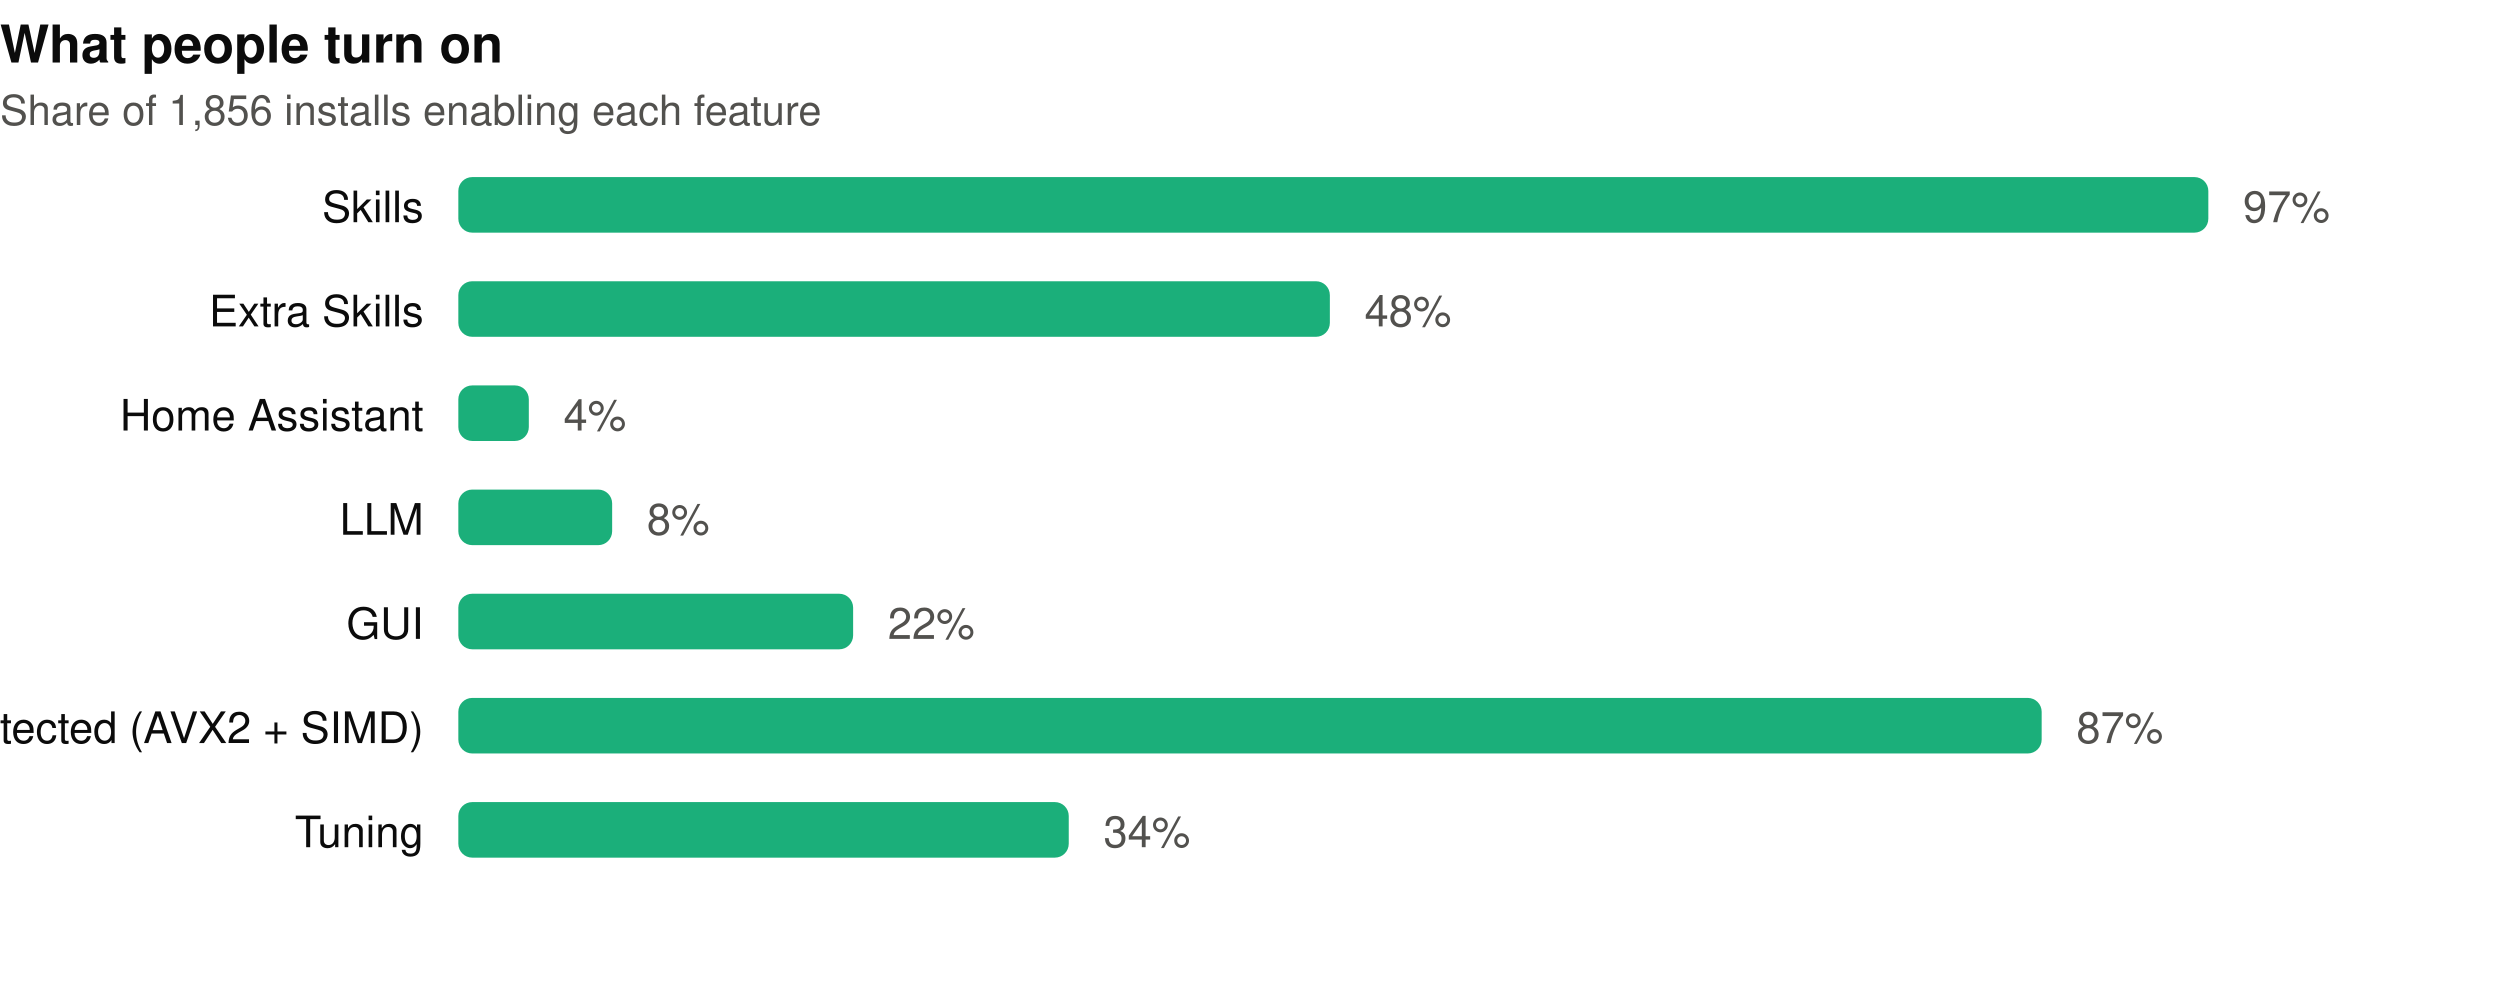
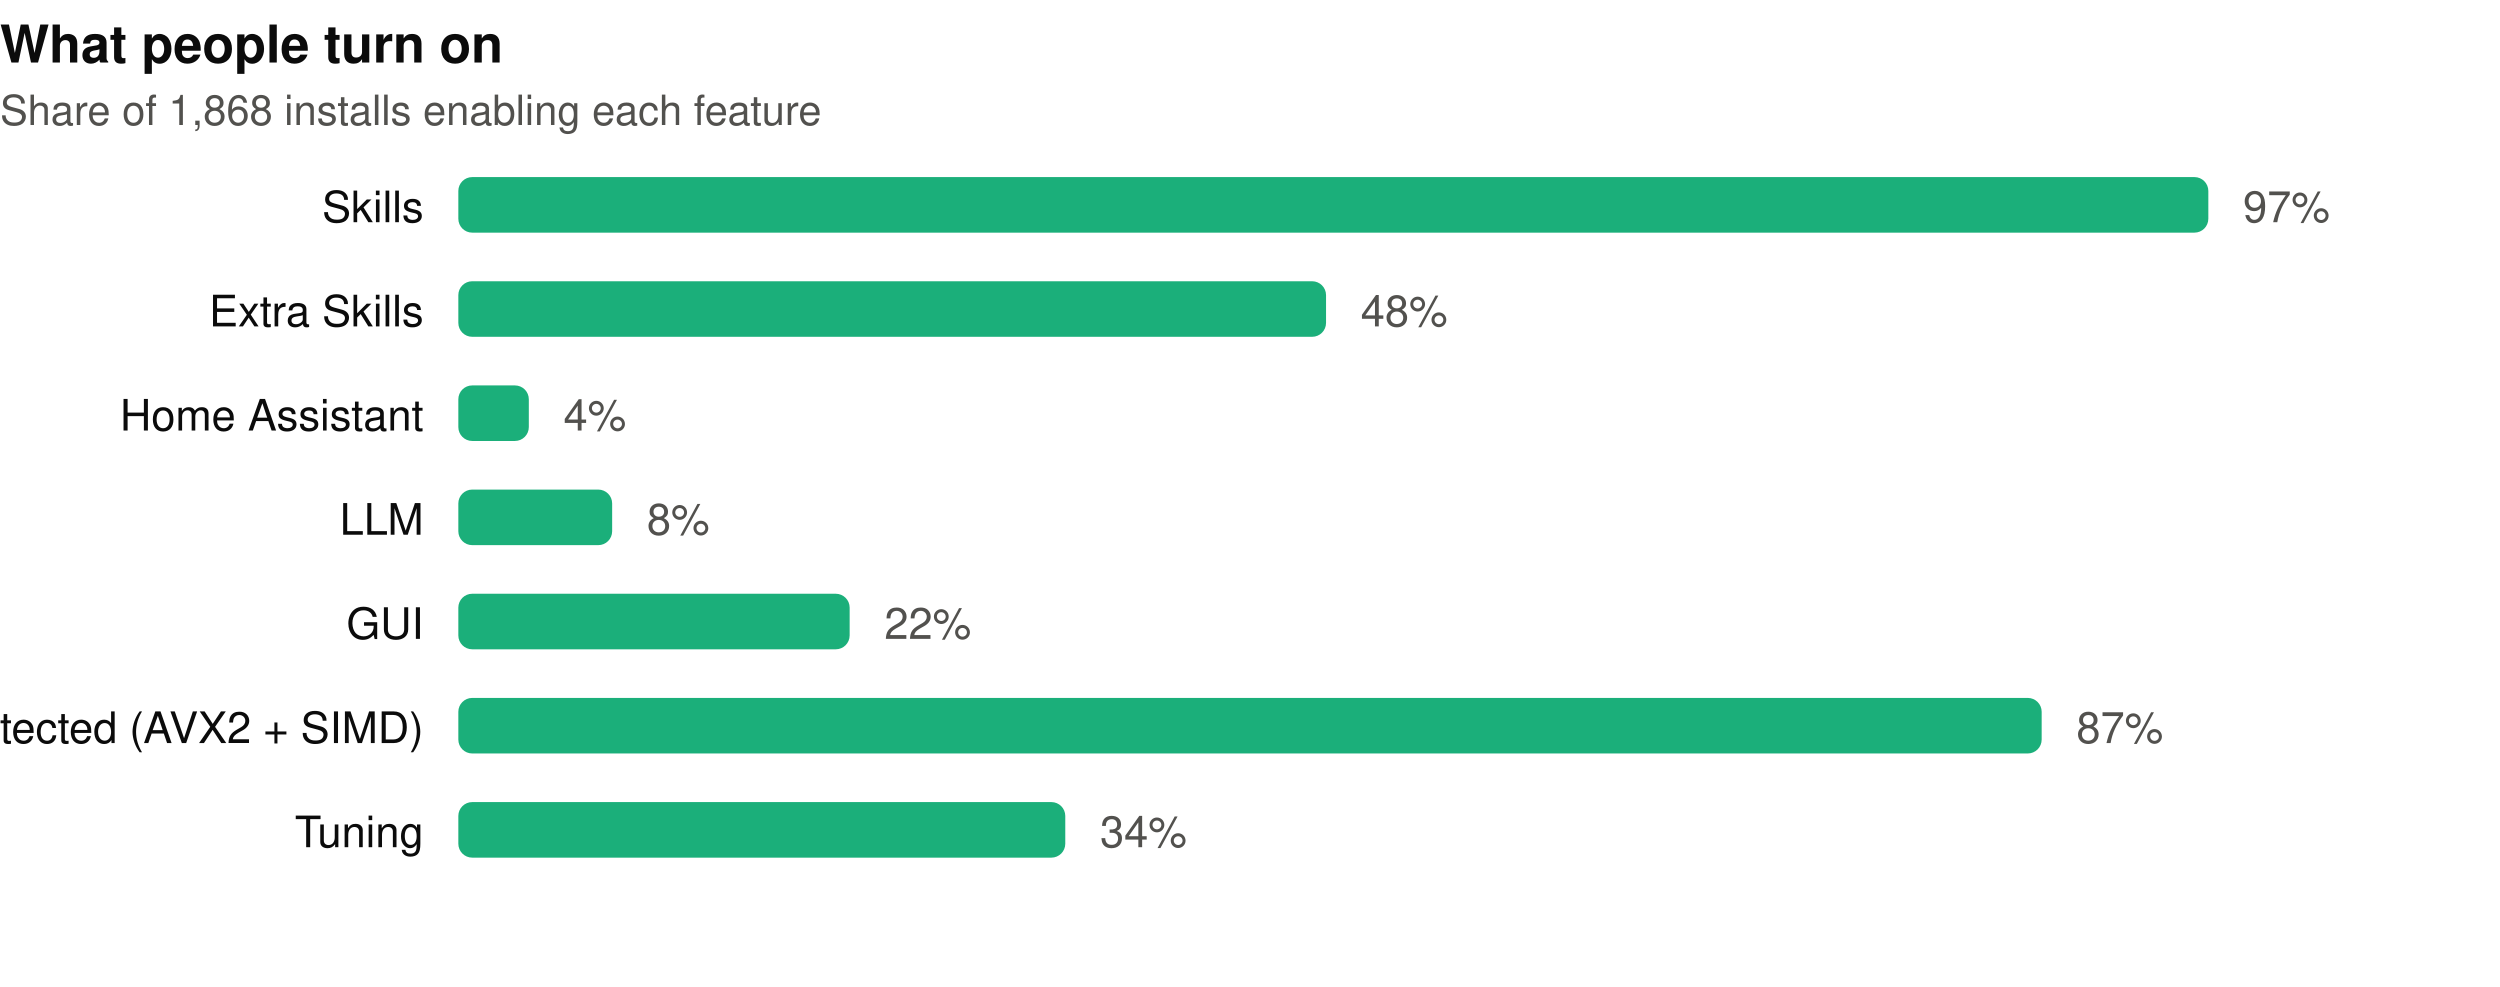
- <svg xmlns="http://www.w3.org/2000/svg" width="720" height="284" viewBox="0 0 720 284" role="img" aria-label="What people turn on. Share of 1,856 installs enabling each feature">
+ <svg xmlns="http://www.w3.org/2000/svg" width="720" height="284" viewBox="0 0 720 284" role="img" aria-label="What people turn on. Share of 1,868 installs enabling each feature">
  <text x="0" y="18" font-family="ui-sans-serif,-apple-system,BlinkMacSystemFont,'Segoe UI',Helvetica,Arial,sans-serif" font-size="15" font-weight="600" fill="#0b0b0b">What people turn on</text>
-   <text x="0" y="36" font-family="ui-sans-serif,-apple-system,BlinkMacSystemFont,'Segoe UI',Helvetica,Arial,sans-serif" font-size="12" fill="#52514e">Share of 1,856 installs enabling each feature</text>
+   <text x="0" y="36" font-family="ui-sans-serif,-apple-system,BlinkMacSystemFont,'Segoe UI',Helvetica,Arial,sans-serif" font-size="12" fill="#52514e">Share of 1,868 installs enabling each feature</text>
  <text x="122" y="64.0" text-anchor="end" font-family="ui-sans-serif,-apple-system,BlinkMacSystemFont,'Segoe UI',Helvetica,Arial,sans-serif" font-size="12.5" fill="#0b0b0b">Skills</text>
  <rect x="132" y="51.0" width="504.0" height="16" rx="4" fill="#1baf7a" />
  <text x="646.0" y="64.0" font-family="ui-sans-serif,-apple-system,BlinkMacSystemFont,'Segoe UI',Helvetica,Arial,sans-serif" font-size="12.5" fill="#52514e">97%</text>
  <text x="122" y="94.0" text-anchor="end" font-family="ui-sans-serif,-apple-system,BlinkMacSystemFont,'Segoe UI',Helvetica,Arial,sans-serif" font-size="12.5" fill="#0b0b0b">Extra Skills</text>
-   <rect x="132" y="81.0" width="251.0" height="16" rx="4" fill="#1baf7a" />
-   <text x="393.0" y="94.0" font-family="ui-sans-serif,-apple-system,BlinkMacSystemFont,'Segoe UI',Helvetica,Arial,sans-serif" font-size="12.5" fill="#52514e">48%</text>
+   <rect x="132" y="81.0" width="249.9" height="16" rx="4" fill="#1baf7a" />
+   <text x="391.9" y="94.0" font-family="ui-sans-serif,-apple-system,BlinkMacSystemFont,'Segoe UI',Helvetica,Arial,sans-serif" font-size="12.5" fill="#52514e">48%</text>
  <text x="122" y="124.0" text-anchor="end" font-family="ui-sans-serif,-apple-system,BlinkMacSystemFont,'Segoe UI',Helvetica,Arial,sans-serif" font-size="12.5" fill="#0b0b0b">Home Assistant</text>
  <rect x="132" y="111.0" width="20.3" height="16" rx="4" fill="#1baf7a" />
  <text x="162.3" y="124.0" font-family="ui-sans-serif,-apple-system,BlinkMacSystemFont,'Segoe UI',Helvetica,Arial,sans-serif" font-size="12.5" fill="#52514e">4%</text>
  <text x="122" y="154.0" text-anchor="end" font-family="ui-sans-serif,-apple-system,BlinkMacSystemFont,'Segoe UI',Helvetica,Arial,sans-serif" font-size="12.5" fill="#0b0b0b">LLM</text>
  <rect x="132" y="141.0" width="44.3" height="16" rx="4" fill="#1baf7a" />
  <text x="186.3" y="154.0" font-family="ui-sans-serif,-apple-system,BlinkMacSystemFont,'Segoe UI',Helvetica,Arial,sans-serif" font-size="12.5" fill="#52514e">8%</text>
  <text x="122" y="184.0" text-anchor="end" font-family="ui-sans-serif,-apple-system,BlinkMacSystemFont,'Segoe UI',Helvetica,Arial,sans-serif" font-size="12.5" fill="#0b0b0b">GUI</text>
-   <rect x="132" y="171.0" width="113.7" height="16" rx="4" fill="#1baf7a" />
-   <text x="255.7" y="184.0" font-family="ui-sans-serif,-apple-system,BlinkMacSystemFont,'Segoe UI',Helvetica,Arial,sans-serif" font-size="12.5" fill="#52514e">22%</text>
+   <rect x="132" y="171.0" width="112.7" height="16" rx="4" fill="#1baf7a" />
+   <text x="254.7" y="184.0" font-family="ui-sans-serif,-apple-system,BlinkMacSystemFont,'Segoe UI',Helvetica,Arial,sans-serif" font-size="12.5" fill="#52514e">22%</text>
  <text x="122" y="214.0" text-anchor="end" font-family="ui-sans-serif,-apple-system,BlinkMacSystemFont,'Segoe UI',Helvetica,Arial,sans-serif" font-size="12.5" fill="#0b0b0b">CPU capability detected (AVX2 + SIMD)</text>
  <rect x="132" y="201.0" width="456.0" height="16" rx="4" fill="#1baf7a" />
  <text x="598.0" y="214.0" font-family="ui-sans-serif,-apple-system,BlinkMacSystemFont,'Segoe UI',Helvetica,Arial,sans-serif" font-size="12.5" fill="#52514e">87%</text>
  <text x="122" y="244.0" text-anchor="end" font-family="ui-sans-serif,-apple-system,BlinkMacSystemFont,'Segoe UI',Helvetica,Arial,sans-serif" font-size="12.5" fill="#0b0b0b">Tuning</text>
-   <rect x="132" y="231.0" width="175.8" height="16" rx="4" fill="#1baf7a" />
-   <text x="317.8" y="244.0" font-family="ui-sans-serif,-apple-system,BlinkMacSystemFont,'Segoe UI',Helvetica,Arial,sans-serif" font-size="12.5" fill="#52514e">34%</text>
+   <rect x="132" y="231.0" width="174.8" height="16" rx="4" fill="#1baf7a" />
+   <text x="316.8" y="244.0" font-family="ui-sans-serif,-apple-system,BlinkMacSystemFont,'Segoe UI',Helvetica,Arial,sans-serif" font-size="12.5" fill="#52514e">34%</text>
</svg>
